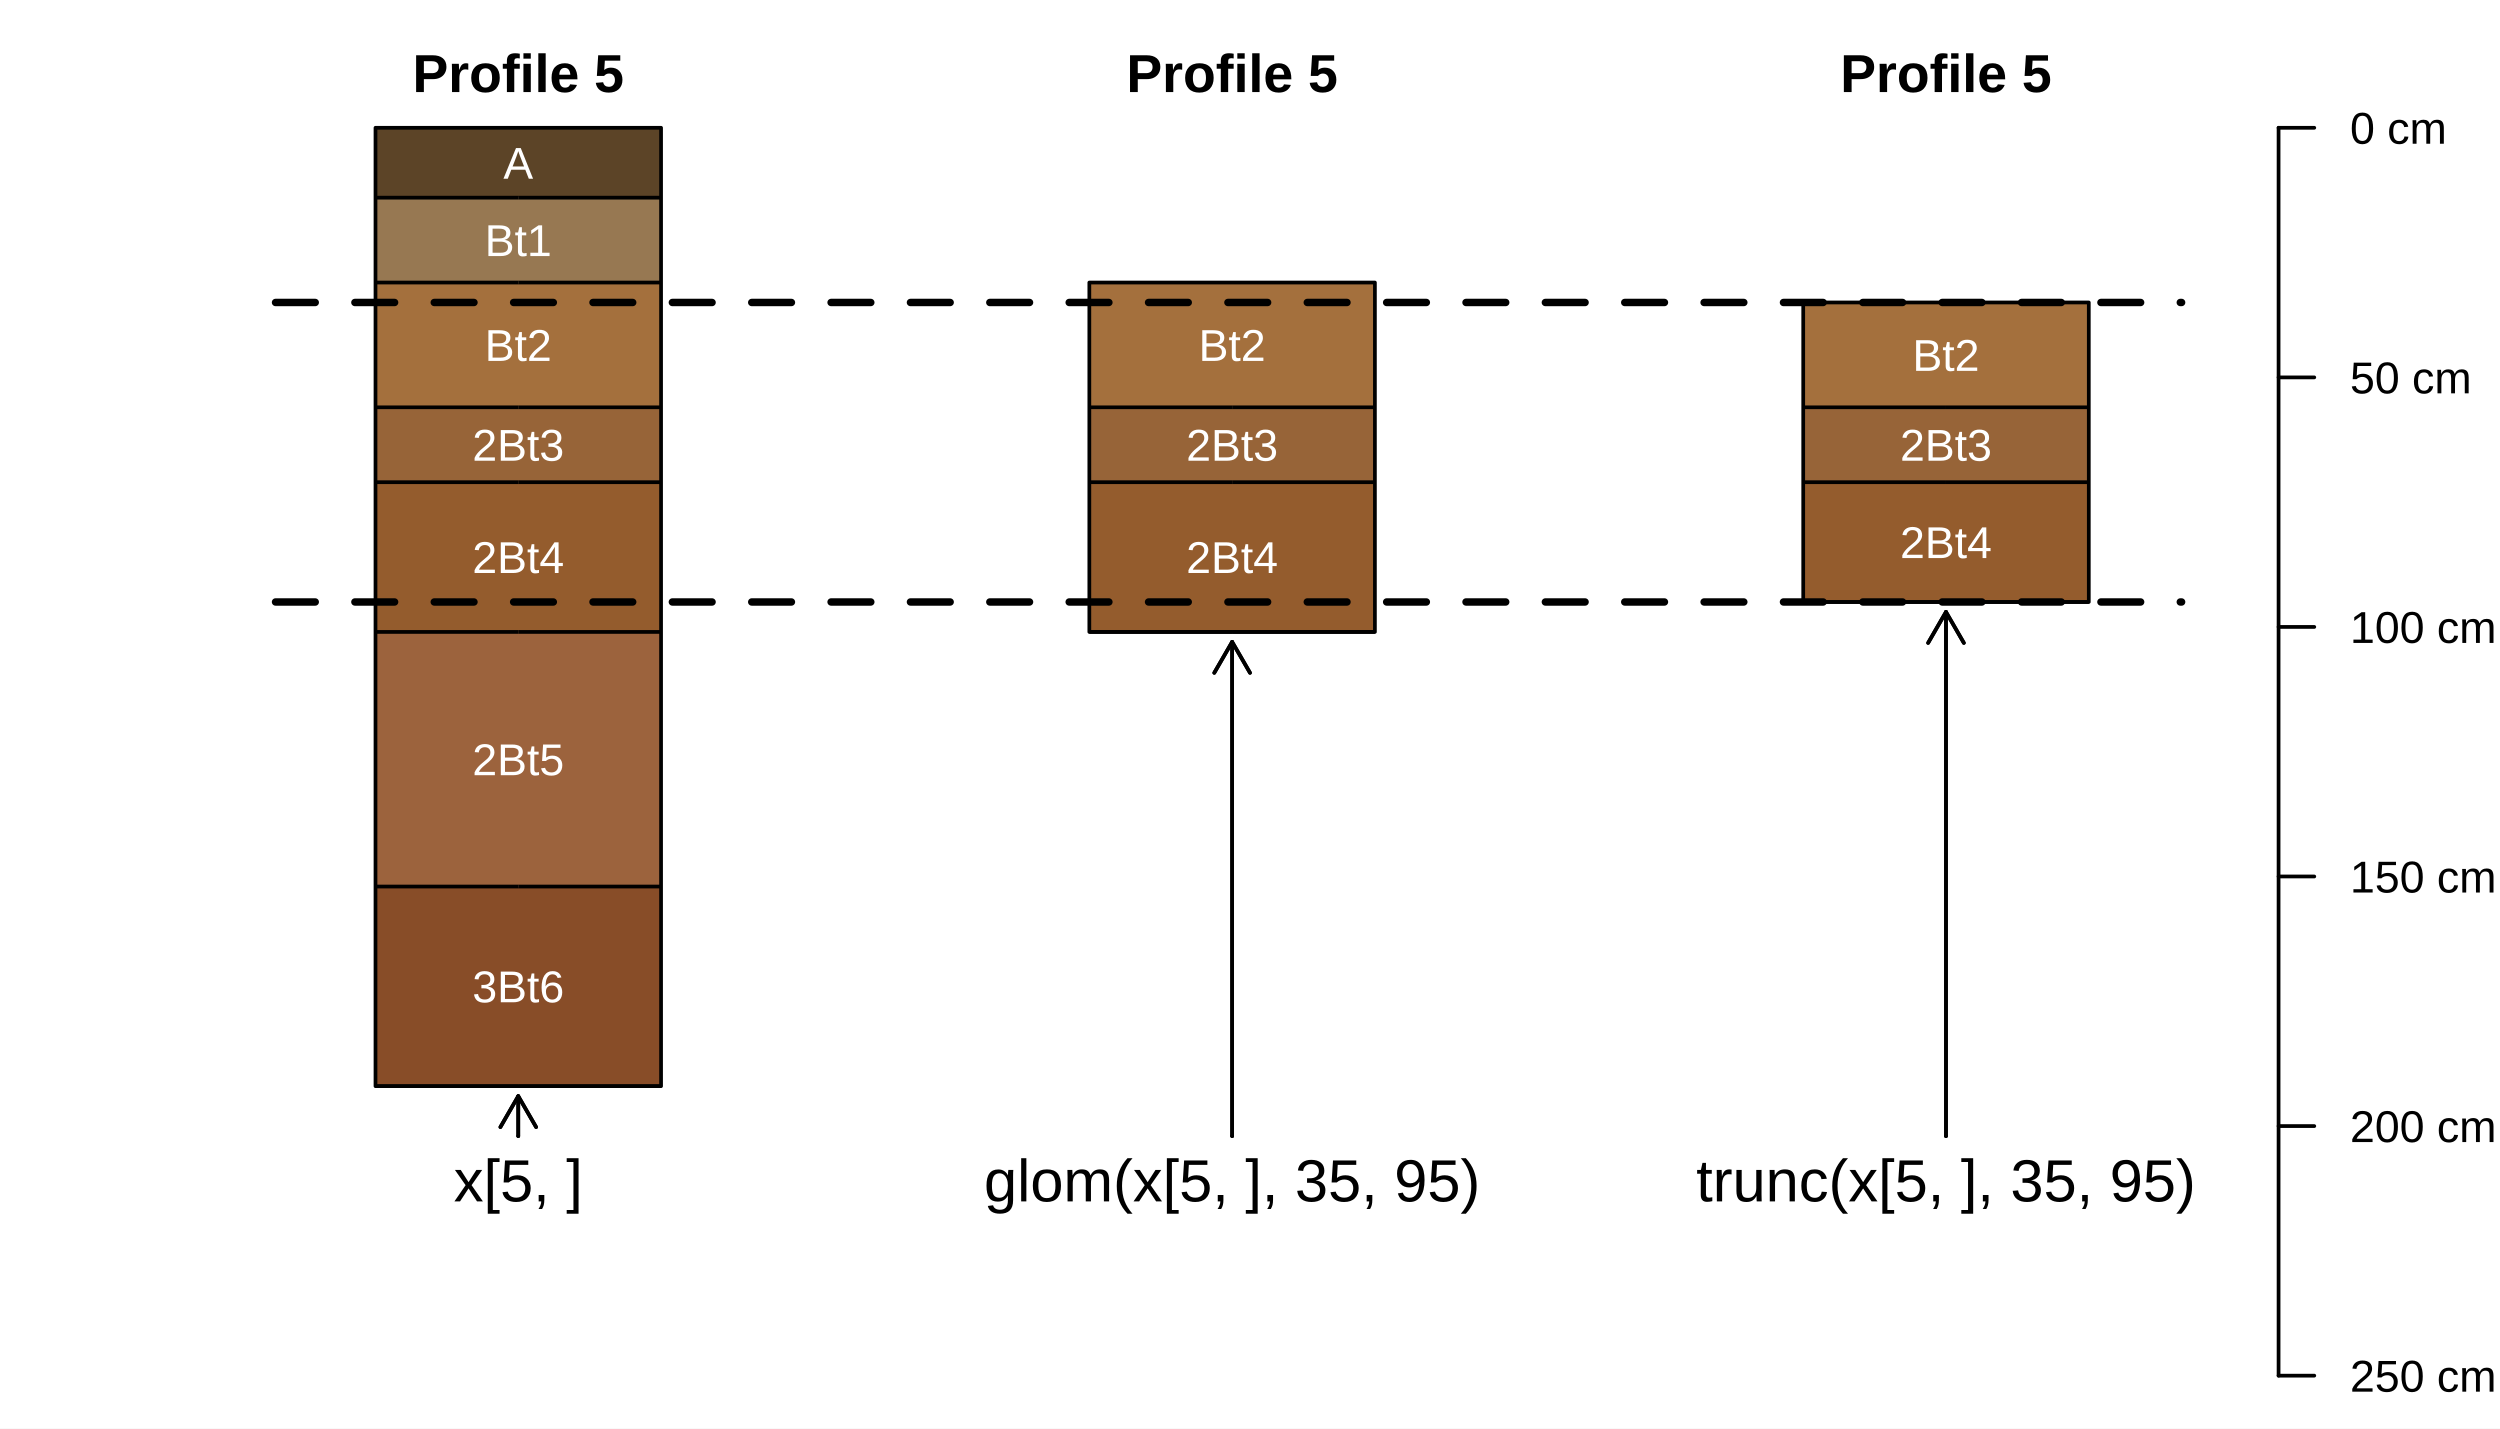
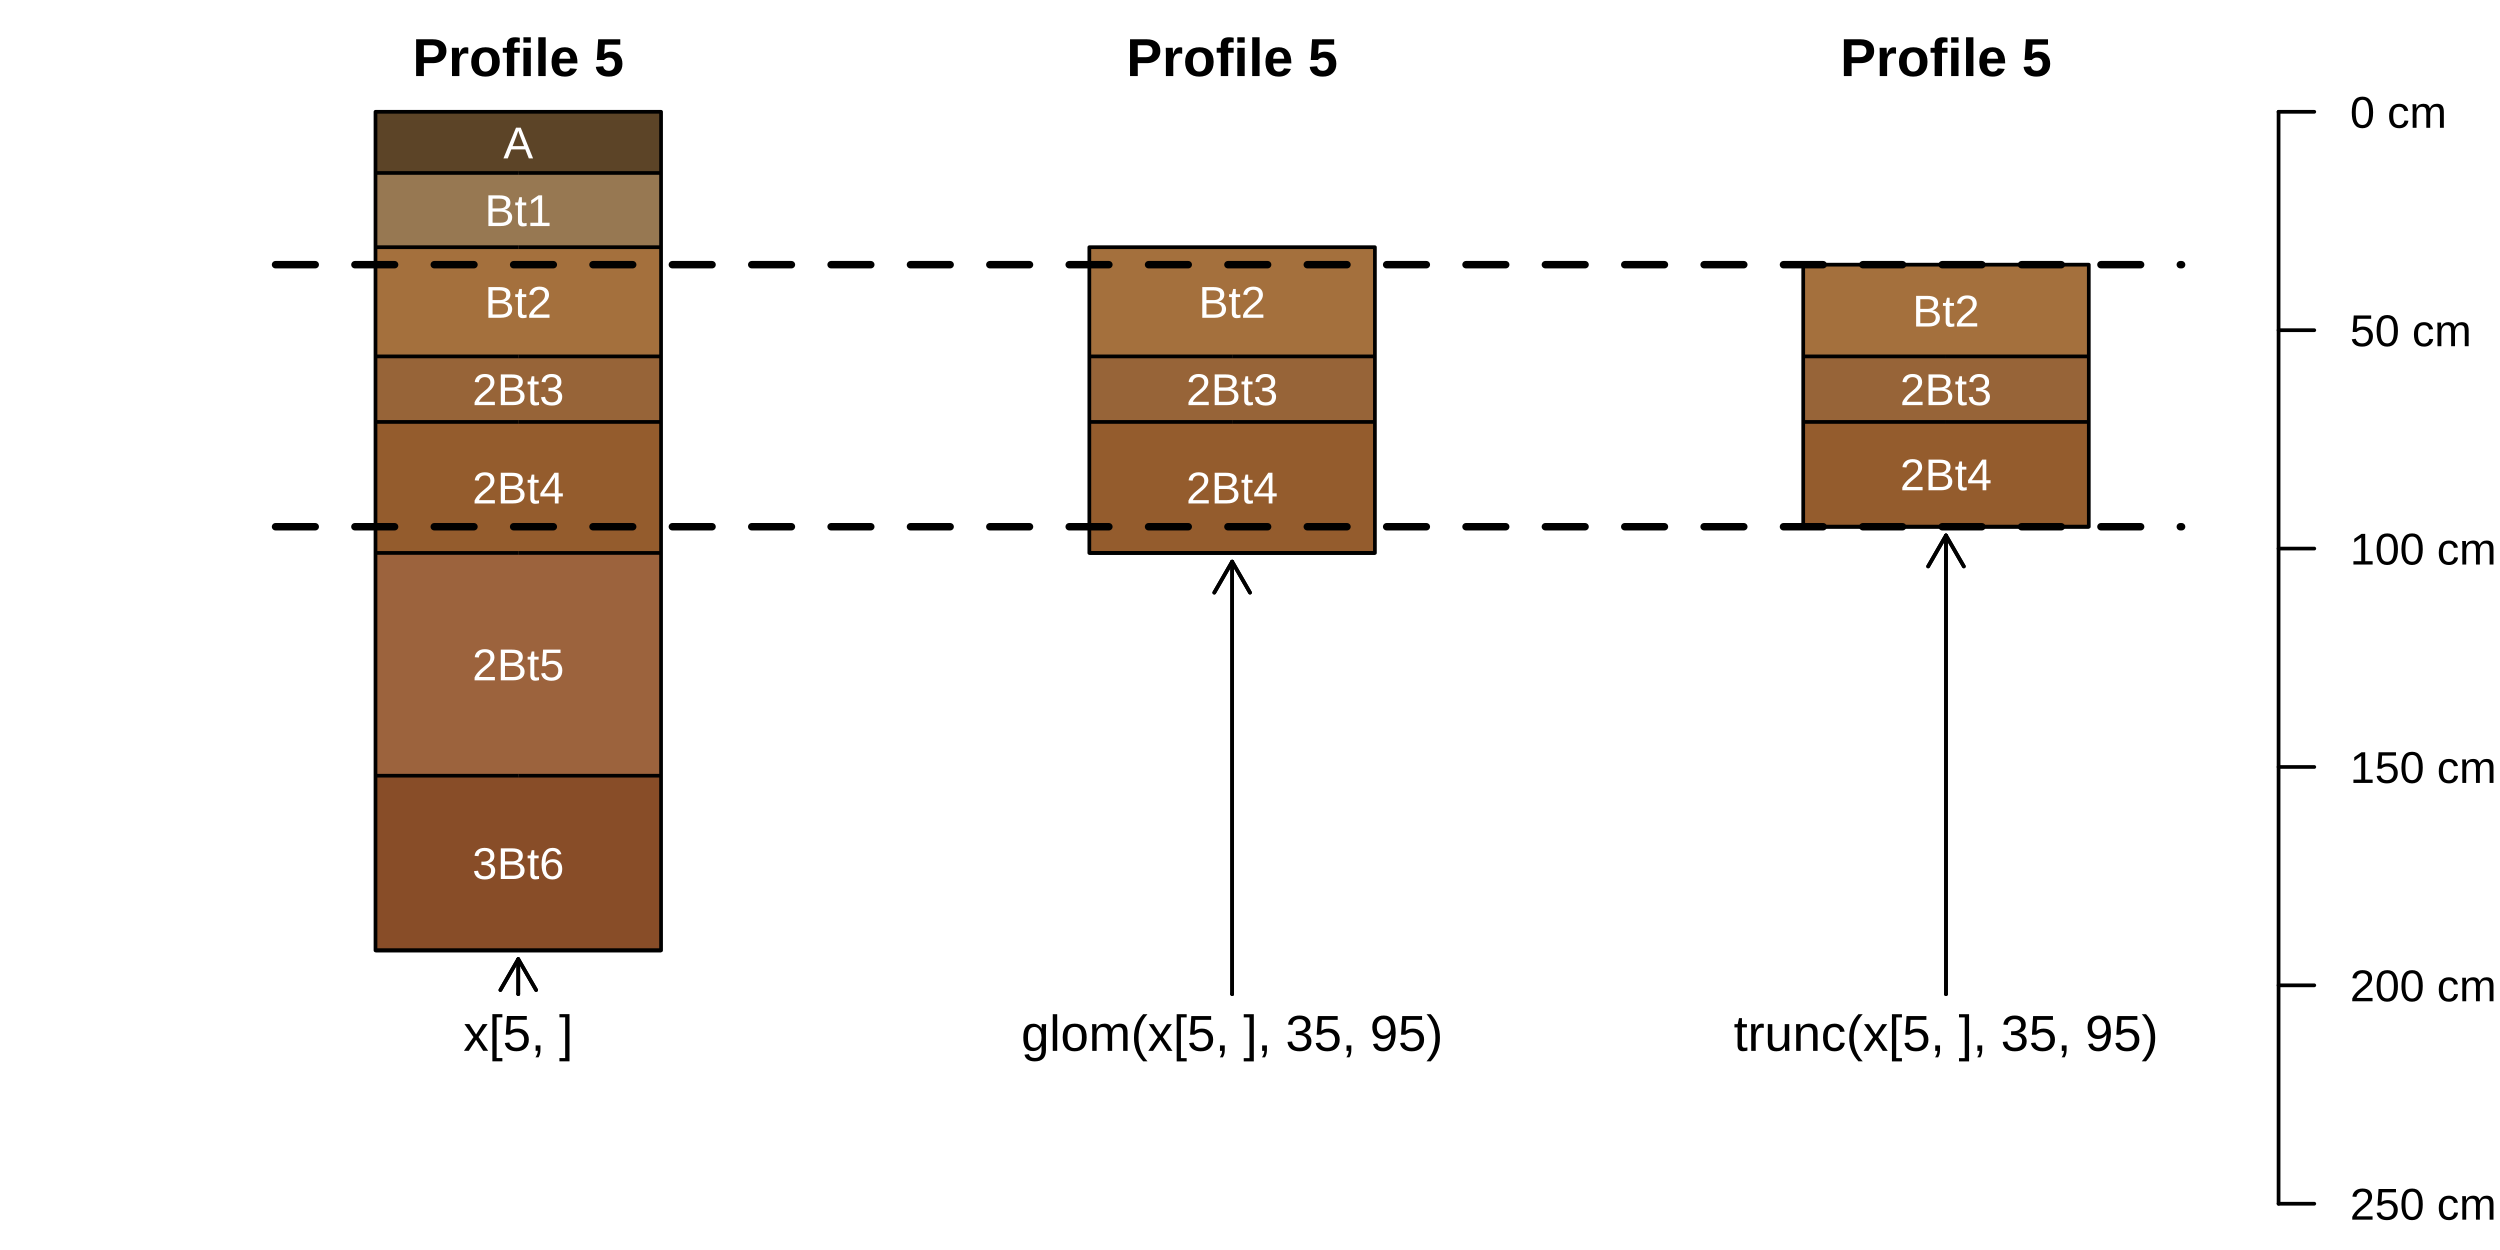
- <svg xmlns="http://www.w3.org/2000/svg" class="svglite" width="504.00pt" height="288.00pt" viewBox="0 0 504.00 288.00">
+ <svg xmlns="http://www.w3.org/2000/svg" class="svglite" width="504.00pt" height="252.00pt" viewBox="0 0 504.00 252.00">
  <defs>
    <style type="text/css">
    .svglite line, .svglite polyline, .svglite polygon, .svglite path, .svglite rect, .svglite circle {
      fill: none;
      stroke: #000000;
      stroke-linecap: round;
      stroke-linejoin: round;
      stroke-miterlimit: 10.00;
    }
    .svglite text {
      white-space: pre;
    }
  </style>
  </defs>
  <rect width="100%" height="100%" style="stroke: none; fill: #FFFFFF;" />
  <defs>
-     <clipPath id="cpMC4wMHw1MDQuMDB8MC4wMHwyODguMDA=">
-       <rect x="0.00" y="0.00" width="504.00" height="288.00" />
+     <clipPath id="cpMC4wMHw1MDQuMDB8MC4wMHwyNTIuMDA=">
+       <rect x="0.00" y="0.00" width="504.00" height="252.00" />
    </clipPath>
  </defs>
-   <g clip-path="url(#cpMC4wMHw1MDQuMDB8MC4wMHwyODguMDA=)">
+   <g clip-path="url(#cpMC4wMHw1MDQuMDB8MC4wMHwyNTIuMDA=)">
</g>
  <defs>
-     <clipPath id="cpMC4wMHw0ODkuNjB8MC4wMHwyODguMDA=">
-       <rect x="0.00" y="0.00" width="489.60" height="288.00" />
+     <clipPath id="cpMC4wMHw0ODkuNjB8MC4wMHwyNTIuMDA=">
+       <rect x="0.00" y="0.00" width="489.60" height="252.00" />
    </clipPath>
  </defs>
-   <g clip-path="url(#cpMC4wMHw0ODkuNjB8MC4wMHwyODguMDA=)">
-     <polygon points="75.70,39.85 104.48,39.85 133.27,39.85 133.27,25.76 104.48,25.76 75.70,25.76 " style="stroke-width: 0.75; stroke: none; stroke-linecap: butt; fill: #5C4427;" />
-     <polygon points="75.70,56.96 104.48,56.96 133.27,56.96 133.27,39.85 104.48,39.85 75.70,39.85 " style="stroke-width: 0.75; stroke: none; stroke-linecap: butt; fill: #977852;" />
-     <polygon points="75.70,82.11 104.48,82.11 133.27,82.11 133.27,56.96 104.48,56.96 75.70,56.96 " style="stroke-width: 0.75; stroke: none; stroke-linecap: butt; fill: #A4703D;" />
-     <polygon points="75.70,97.21 104.48,97.21 133.27,97.21 133.27,82.11 104.48,82.11 75.70,82.11 " style="stroke-width: 0.75; stroke: none; stroke-linecap: butt; fill: #976438;" />
-     <polygon points="75.70,127.40 104.48,127.40 133.27,127.40 133.27,97.21 104.48,97.21 75.70,97.21 " style="stroke-width: 0.75; stroke: none; stroke-linecap: butt; fill: #945C2D;" />
-     <polygon points="75.70,178.72 104.48,178.72 133.27,178.72 133.27,127.40 104.48,127.40 75.70,127.40 " style="stroke-width: 0.75; stroke: none; stroke-linecap: butt; fill: #9C633D;" />
-     <polygon points="75.70,218.97 104.48,218.97 133.27,218.97 133.27,178.72 104.48,178.72 75.70,178.72 " style="stroke-width: 0.75; stroke: none; stroke-linecap: butt; fill: #884D28;" />
-     <line x1="75.70" y1="39.85" x2="104.48" y2="39.85" style="stroke-width: 0.75; stroke-linecap: butt;" />
-     <line x1="104.48" y1="39.85" x2="133.27" y2="39.85" style="stroke-width: 0.75; stroke-linecap: butt;" />
-     <line x1="75.70" y1="56.96" x2="104.48" y2="56.96" style="stroke-width: 0.75; stroke-linecap: butt;" />
-     <line x1="104.48" y1="56.96" x2="133.27" y2="56.96" style="stroke-width: 0.75; stroke-linecap: butt;" />
-     <line x1="75.70" y1="82.11" x2="104.48" y2="82.11" style="stroke-width: 0.75; stroke-linecap: butt;" />
-     <line x1="104.48" y1="82.11" x2="133.27" y2="82.11" style="stroke-width: 0.75; stroke-linecap: butt;" />
-     <line x1="75.70" y1="97.21" x2="104.48" y2="97.21" style="stroke-width: 0.75; stroke-linecap: butt;" />
-     <line x1="104.48" y1="97.21" x2="133.27" y2="97.21" style="stroke-width: 0.75; stroke-linecap: butt;" />
-     <line x1="75.70" y1="127.40" x2="104.48" y2="127.40" style="stroke-width: 0.75; stroke-linecap: butt;" />
-     <line x1="104.48" y1="127.40" x2="133.27" y2="127.40" style="stroke-width: 0.75; stroke-linecap: butt;" />
-     <line x1="75.70" y1="178.72" x2="104.48" y2="178.72" style="stroke-width: 0.75; stroke-linecap: butt;" />
-     <line x1="104.48" y1="178.72" x2="133.27" y2="178.72" style="stroke-width: 0.75; stroke-linecap: butt;" />
-     <line x1="75.70" y1="218.97" x2="104.48" y2="218.97" style="stroke-width: 0.75; stroke-linecap: butt;" />
-     <line x1="104.48" y1="218.97" x2="133.27" y2="218.97" style="stroke-width: 0.75; stroke-linecap: butt;" />
-     <rect x="75.70" y="25.76" width="57.57" height="193.21" style="stroke-width: 0.75; stroke-linecap: square;" />
-     <text x="104.48" y="36.03" text-anchor="middle" style="font-size: 9.00px;fill: #FFFFFF; font-family: &quot;Arial&quot;;" textLength="6.00px" lengthAdjust="spacingAndGlyphs">A</text>
-     <text x="104.48" y="51.62" text-anchor="middle" style="font-size: 9.00px;fill: #FFFFFF; font-family: &quot;Arial&quot;;" textLength="13.51px" lengthAdjust="spacingAndGlyphs">Bt1</text>
-     <text x="104.48" y="72.76" text-anchor="middle" style="font-size: 9.00px;fill: #FFFFFF; font-family: &quot;Arial&quot;;" textLength="13.51px" lengthAdjust="spacingAndGlyphs">Bt2</text>
-     <text x="104.48" y="92.88" text-anchor="middle" style="font-size: 9.00px;fill: #FFFFFF; font-family: &quot;Arial&quot;;" textLength="18.51px" lengthAdjust="spacingAndGlyphs">2Bt3</text>
-     <text x="104.48" y="115.52" text-anchor="middle" style="font-size: 9.00px;fill: #FFFFFF; font-family: &quot;Arial&quot;;" textLength="18.51px" lengthAdjust="spacingAndGlyphs">2Bt4</text>
-     <text x="104.48" y="156.28" text-anchor="middle" style="font-size: 9.00px;fill: #FFFFFF; font-family: &quot;Arial&quot;;" textLength="18.51px" lengthAdjust="spacingAndGlyphs">2Bt5</text>
-     <text x="104.48" y="202.06" text-anchor="middle" style="font-size: 9.00px;fill: #FFFFFF; font-family: &quot;Arial&quot;;" textLength="18.51px" lengthAdjust="spacingAndGlyphs">3Bt6</text>
-     <text x="104.48" y="18.56" text-anchor="middle" style="font-size: 10.80px; font-weight: bold; font-family: &quot;Arial&quot;;" textLength="42.62px" lengthAdjust="spacingAndGlyphs">Profile 5</text>
+   <g clip-path="url(#cpMC4wMHw0ODkuNjB8MC4wMHwyNTIuMDA=)">
+     <polygon points="75.70,34.87 104.48,34.87 133.27,34.87 133.27,22.54 104.48,22.54 75.70,22.54 " style="stroke-width: 0.75; stroke: none; stroke-linecap: butt; fill: #5C4427;" />
+     <polygon points="75.70,49.84 104.48,49.84 133.27,49.84 133.27,34.87 104.48,34.87 75.70,34.87 " style="stroke-width: 0.75; stroke: none; stroke-linecap: butt; fill: #977852;" />
+     <polygon points="75.70,71.85 104.48,71.85 133.27,71.85 133.27,49.84 104.48,49.84 75.70,49.84 " style="stroke-width: 0.75; stroke: none; stroke-linecap: butt; fill: #A4703D;" />
+     <polygon points="75.70,85.06 104.48,85.06 133.27,85.06 133.27,71.85 104.48,71.85 75.70,71.85 " style="stroke-width: 0.75; stroke: none; stroke-linecap: butt; fill: #976438;" />
+     <polygon points="75.70,111.47 104.48,111.47 133.27,111.47 133.27,85.06 104.48,85.06 75.70,85.06 " style="stroke-width: 0.75; stroke: none; stroke-linecap: butt; fill: #945C2D;" />
+     <polygon points="75.70,156.38 104.48,156.38 133.27,156.38 133.27,111.47 104.48,111.47 75.70,111.47 " style="stroke-width: 0.75; stroke: none; stroke-linecap: butt; fill: #9C633D;" />
+     <polygon points="75.70,191.60 104.48,191.60 133.27,191.60 133.27,156.38 104.48,156.38 75.70,156.38 " style="stroke-width: 0.75; stroke: none; stroke-linecap: butt; fill: #884D28;" />
+     <line x1="75.70" y1="34.87" x2="104.48" y2="34.87" style="stroke-width: 0.75; stroke-linecap: butt;" />
+     <line x1="104.48" y1="34.87" x2="133.27" y2="34.87" style="stroke-width: 0.75; stroke-linecap: butt;" />
+     <line x1="75.70" y1="49.84" x2="104.48" y2="49.84" style="stroke-width: 0.75; stroke-linecap: butt;" />
+     <line x1="104.48" y1="49.84" x2="133.27" y2="49.84" style="stroke-width: 0.75; stroke-linecap: butt;" />
+     <line x1="75.70" y1="71.85" x2="104.48" y2="71.85" style="stroke-width: 0.75; stroke-linecap: butt;" />
+     <line x1="104.48" y1="71.85" x2="133.27" y2="71.85" style="stroke-width: 0.75; stroke-linecap: butt;" />
+     <line x1="75.70" y1="85.06" x2="104.48" y2="85.06" style="stroke-width: 0.75; stroke-linecap: butt;" />
+     <line x1="104.48" y1="85.06" x2="133.27" y2="85.06" style="stroke-width: 0.75; stroke-linecap: butt;" />
+     <line x1="75.70" y1="111.47" x2="104.48" y2="111.47" style="stroke-width: 0.75; stroke-linecap: butt;" />
+     <line x1="104.48" y1="111.47" x2="133.27" y2="111.47" style="stroke-width: 0.75; stroke-linecap: butt;" />
+     <line x1="75.70" y1="156.38" x2="104.48" y2="156.38" style="stroke-width: 0.75; stroke-linecap: butt;" />
+     <line x1="104.48" y1="156.38" x2="133.27" y2="156.38" style="stroke-width: 0.75; stroke-linecap: butt;" />
+     <line x1="75.70" y1="191.60" x2="104.48" y2="191.60" style="stroke-width: 0.75; stroke-linecap: butt;" />
+     <line x1="104.48" y1="191.60" x2="133.27" y2="191.60" style="stroke-width: 0.75; stroke-linecap: butt;" />
+     <rect x="75.70" y="22.54" width="57.57" height="169.06" style="stroke-width: 0.75; stroke-linecap: square;" />
+     <text x="104.48" y="31.93" text-anchor="middle" style="font-size: 9.00px;fill: #FFFFFF; font-family: &quot;Arial&quot;;" textLength="6.00px" lengthAdjust="spacingAndGlyphs">A</text>
+     <text x="104.48" y="45.57" text-anchor="middle" style="font-size: 9.00px;fill: #FFFFFF; font-family: &quot;Arial&quot;;" textLength="13.51px" lengthAdjust="spacingAndGlyphs">Bt1</text>
+     <text x="104.48" y="64.06" text-anchor="middle" style="font-size: 9.00px;fill: #FFFFFF; font-family: &quot;Arial&quot;;" textLength="13.51px" lengthAdjust="spacingAndGlyphs">Bt2</text>
+     <text x="104.48" y="81.67" text-anchor="middle" style="font-size: 9.00px;fill: #FFFFFF; font-family: &quot;Arial&quot;;" textLength="18.51px" lengthAdjust="spacingAndGlyphs">2Bt3</text>
+     <text x="104.48" y="101.49" text-anchor="middle" style="font-size: 9.00px;fill: #FFFFFF; font-family: &quot;Arial&quot;;" textLength="18.51px" lengthAdjust="spacingAndGlyphs">2Bt4</text>
+     <text x="104.48" y="137.15" text-anchor="middle" style="font-size: 9.00px;fill: #FFFFFF; font-family: &quot;Arial&quot;;" textLength="18.51px" lengthAdjust="spacingAndGlyphs">2Bt5</text>
+     <text x="104.48" y="177.21" text-anchor="middle" style="font-size: 9.00px;fill: #FFFFFF; font-family: &quot;Arial&quot;;" textLength="18.51px" lengthAdjust="spacingAndGlyphs">3Bt6</text>
+     <text x="104.48" y="15.34" text-anchor="middle" style="font-size: 10.80px; font-weight: bold; font-family: &quot;Arial&quot;;" textLength="42.62px" lengthAdjust="spacingAndGlyphs">Profile 5</text>
  </g>
-   <g clip-path="url(#cpMC4wMHw1MDQuMDB8MC4wMHwyODguMDA=)">
-     <line x1="459.36" y1="25.76" x2="459.36" y2="277.33" style="stroke-width: 0.75;" />
-     <line x1="459.36" y1="25.76" x2="466.56" y2="25.76" style="stroke-width: 0.75;" />
-     <line x1="459.36" y1="76.08" x2="466.56" y2="76.08" style="stroke-width: 0.75;" />
-     <line x1="459.36" y1="126.39" x2="466.56" y2="126.39" style="stroke-width: 0.75;" />
-     <line x1="459.36" y1="176.70" x2="466.56" y2="176.70" style="stroke-width: 0.75;" />
-     <line x1="459.36" y1="227.02" x2="466.56" y2="227.02" style="stroke-width: 0.75;" />
-     <line x1="459.36" y1="277.33" x2="466.56" y2="277.33" style="stroke-width: 0.75;" />
-     <text x="473.76" y="280.56" style="font-size: 9.00px; font-family: &quot;Arial&quot;;" textLength="29.51px" lengthAdjust="spacingAndGlyphs">250 cm</text>
-     <text x="473.76" y="230.24" style="font-size: 9.00px; font-family: &quot;Arial&quot;;" textLength="29.51px" lengthAdjust="spacingAndGlyphs">200 cm</text>
-     <text x="473.76" y="179.93" style="font-size: 9.00px; font-family: &quot;Arial&quot;;" textLength="29.51px" lengthAdjust="spacingAndGlyphs">150 cm</text>
-     <text x="473.76" y="129.61" style="font-size: 9.00px; font-family: &quot;Arial&quot;;" textLength="29.51px" lengthAdjust="spacingAndGlyphs">100 cm</text>
-     <text x="473.76" y="79.30" style="font-size: 9.00px; font-family: &quot;Arial&quot;;" textLength="24.50px" lengthAdjust="spacingAndGlyphs">50 cm</text>
-     <text x="473.76" y="28.98" style="font-size: 9.00px; font-family: &quot;Arial&quot;;" textLength="19.50px" lengthAdjust="spacingAndGlyphs">0 cm</text>
+   <g clip-path="url(#cpMC4wMHw1MDQuMDB8MC4wMHwyNTIuMDA=)">
+     <line x1="459.36" y1="22.54" x2="459.36" y2="242.67" style="stroke-width: 0.75;" />
+     <line x1="459.36" y1="22.54" x2="466.56" y2="22.54" style="stroke-width: 0.75;" />
+     <line x1="459.36" y1="66.57" x2="466.56" y2="66.57" style="stroke-width: 0.75;" />
+     <line x1="459.36" y1="110.59" x2="466.56" y2="110.59" style="stroke-width: 0.75;" />
+     <line x1="459.36" y1="154.62" x2="466.56" y2="154.62" style="stroke-width: 0.75;" />
+     <line x1="459.36" y1="198.64" x2="466.56" y2="198.64" style="stroke-width: 0.75;" />
+     <line x1="459.36" y1="242.67" x2="466.56" y2="242.67" style="stroke-width: 0.75;" />
+     <text x="473.76" y="245.89" style="font-size: 9.00px; font-family: &quot;Arial&quot;;" textLength="29.51px" lengthAdjust="spacingAndGlyphs">250 cm</text>
+     <text x="473.76" y="201.86" style="font-size: 9.00px; font-family: &quot;Arial&quot;;" textLength="29.51px" lengthAdjust="spacingAndGlyphs">200 cm</text>
+     <text x="473.76" y="157.84" style="font-size: 9.00px; font-family: &quot;Arial&quot;;" textLength="29.51px" lengthAdjust="spacingAndGlyphs">150 cm</text>
+     <text x="473.76" y="113.81" style="font-size: 9.00px; font-family: &quot;Arial&quot;;" textLength="29.51px" lengthAdjust="spacingAndGlyphs">100 cm</text>
+     <text x="473.76" y="69.79" style="font-size: 9.00px; font-family: &quot;Arial&quot;;" textLength="24.50px" lengthAdjust="spacingAndGlyphs">50 cm</text>
+     <text x="473.76" y="25.76" style="font-size: 9.00px; font-family: &quot;Arial&quot;;" textLength="19.50px" lengthAdjust="spacingAndGlyphs">0 cm</text>
  </g>
-   <g clip-path="url(#cpMC4wMHw0ODkuNjB8MC4wMHwyODguMDA=)">
-     <polygon points="219.61,82.11 248.40,82.11 277.18,82.11 277.18,56.96 248.40,56.96 219.61,56.96 " style="stroke-width: 0.75; stroke: none; stroke-linecap: butt; fill: #A4703D;" />
-     <polygon points="219.61,97.21 248.40,97.21 277.18,97.21 277.18,82.11 248.40,82.11 219.61,82.11 " style="stroke-width: 0.75; stroke: none; stroke-linecap: butt; fill: #976438;" />
-     <polygon points="219.61,127.40 248.40,127.40 277.18,127.40 277.18,97.21 248.40,97.21 219.61,97.21 " style="stroke-width: 0.75; stroke: none; stroke-linecap: butt; fill: #945C2D;" />
-     <line x1="219.61" y1="82.11" x2="248.40" y2="82.11" style="stroke-width: 0.75; stroke-linecap: butt;" />
-     <line x1="248.40" y1="82.11" x2="277.18" y2="82.11" style="stroke-width: 0.75; stroke-linecap: butt;" />
-     <line x1="219.61" y1="97.21" x2="248.40" y2="97.21" style="stroke-width: 0.75; stroke-linecap: butt;" />
-     <line x1="248.40" y1="97.21" x2="277.18" y2="97.21" style="stroke-width: 0.75; stroke-linecap: butt;" />
-     <line x1="219.61" y1="127.40" x2="248.40" y2="127.40" style="stroke-width: 0.75; stroke-linecap: butt;" />
-     <line x1="248.40" y1="127.40" x2="277.18" y2="127.40" style="stroke-width: 0.75; stroke-linecap: butt;" />
-     <rect x="219.61" y="56.96" width="57.57" height="70.44" style="stroke-width: 0.75; stroke-linecap: square;" />
-     <text x="248.40" y="72.76" text-anchor="middle" style="font-size: 9.00px;fill: #FFFFFF; font-family: &quot;Arial&quot;;" textLength="13.51px" lengthAdjust="spacingAndGlyphs">Bt2</text>
-     <text x="248.40" y="92.88" text-anchor="middle" style="font-size: 9.00px;fill: #FFFFFF; font-family: &quot;Arial&quot;;" textLength="18.51px" lengthAdjust="spacingAndGlyphs">2Bt3</text>
-     <text x="248.40" y="115.52" text-anchor="middle" style="font-size: 9.00px;fill: #FFFFFF; font-family: &quot;Arial&quot;;" textLength="18.51px" lengthAdjust="spacingAndGlyphs">2Bt4</text>
-     <text x="248.40" y="18.56" text-anchor="middle" style="font-size: 10.80px; font-weight: bold; font-family: &quot;Arial&quot;;" textLength="42.62px" lengthAdjust="spacingAndGlyphs">Profile 5</text>
-     <polygon points="363.53,82.11 392.31,82.11 421.10,82.11 421.10,60.98 392.31,60.98 363.53,60.98 " style="stroke-width: 0.75; stroke: none; stroke-linecap: butt; fill: #A4703D;" />
-     <polygon points="363.53,97.21 392.31,97.21 421.10,97.21 421.10,82.11 392.31,82.11 363.53,82.11 " style="stroke-width: 0.75; stroke: none; stroke-linecap: butt; fill: #976438;" />
-     <polygon points="363.53,121.36 392.31,121.36 421.10,121.36 421.10,97.21 392.31,97.21 363.53,97.21 " style="stroke-width: 0.75; stroke: none; stroke-linecap: butt; fill: #945C2D;" />
-     <line x1="363.53" y1="82.11" x2="392.31" y2="82.11" style="stroke-width: 0.75; stroke-linecap: butt;" />
-     <line x1="392.31" y1="82.11" x2="421.10" y2="82.11" style="stroke-width: 0.75; stroke-linecap: butt;" />
-     <line x1="363.53" y1="97.21" x2="392.31" y2="97.21" style="stroke-width: 0.75; stroke-linecap: butt;" />
-     <line x1="392.31" y1="97.21" x2="421.10" y2="97.21" style="stroke-width: 0.75; stroke-linecap: butt;" />
-     <line x1="363.53" y1="121.36" x2="392.31" y2="121.36" style="stroke-width: 0.75; stroke-linecap: butt;" />
-     <line x1="392.31" y1="121.36" x2="421.10" y2="121.36" style="stroke-width: 0.75; stroke-linecap: butt;" />
-     <rect x="363.53" y="60.98" width="57.57" height="60.38" style="stroke-width: 0.75; stroke-linecap: square;" />
-     <text x="392.31" y="74.77" text-anchor="middle" style="font-size: 9.00px;fill: #FFFFFF; font-family: &quot;Arial&quot;;" textLength="13.51px" lengthAdjust="spacingAndGlyphs">Bt2</text>
-     <text x="392.31" y="92.88" text-anchor="middle" style="font-size: 9.00px;fill: #FFFFFF; font-family: &quot;Arial&quot;;" textLength="18.51px" lengthAdjust="spacingAndGlyphs">2Bt3</text>
-     <text x="392.31" y="112.51" text-anchor="middle" style="font-size: 9.00px;fill: #FFFFFF; font-family: &quot;Arial&quot;;" textLength="18.51px" lengthAdjust="spacingAndGlyphs">2Bt4</text>
-     <text x="392.31" y="18.56" text-anchor="middle" style="font-size: 10.80px; font-weight: bold; font-family: &quot;Arial&quot;;" textLength="42.62px" lengthAdjust="spacingAndGlyphs">Profile 5</text>
-     <line x1="104.48" y1="229.03" x2="104.48" y2="229.03" style="stroke-width: 0.75;" />
-     <line x1="248.40" y1="229.03" x2="248.40" y2="229.03" style="stroke-width: 0.75;" />
-     <line x1="392.31" y1="229.03" x2="392.31" y2="229.03" style="stroke-width: 0.75;" />
-     <line x1="104.48" y1="229.03" x2="104.48" y2="220.98" style="stroke-width: 0.75;" />
-     <polyline points="108.08,227.22 104.48,220.98 100.88,227.22 " style="stroke-width: 0.75;" />
-     <line x1="248.40" y1="229.03" x2="248.40" y2="129.41" style="stroke-width: 0.75;" />
-     <polyline points="252.00,135.64 248.40,129.41 244.80,135.64 " style="stroke-width: 0.75;" />
-     <line x1="392.31" y1="229.03" x2="392.31" y2="123.37" style="stroke-width: 0.75;" />
-     <polyline points="395.91,129.61 392.31,123.37 388.71,129.61 " style="stroke-width: 0.75;" />
-     <line x1="104.48" y1="229.03" x2="104.48" y2="220.98" style="stroke-width: 0.75;" />
-     <polyline points="108.08,227.22 104.48,220.98 100.88,227.22 " style="stroke-width: 0.75;" />
-     <line x1="248.40" y1="229.03" x2="248.40" y2="129.41" style="stroke-width: 0.75;" />
-     <polyline points="252.00,135.64 248.40,129.41 244.80,135.64 " style="stroke-width: 0.75;" />
-     <line x1="392.31" y1="229.03" x2="392.31" y2="123.37" style="stroke-width: 0.75;" />
-     <polyline points="395.91,129.61 392.31,123.37 388.71,129.61 " style="stroke-width: 0.75;" />
-     <text x="104.48" y="242.20" text-anchor="middle" style="font-size: 12.00px; font-family: &quot;Arial&quot;;" textLength="26.01px" lengthAdjust="spacingAndGlyphs">x[5, ]</text>
-     <text x="248.40" y="242.20" text-anchor="middle" style="font-size: 12.00px; font-family: &quot;Arial&quot;;" textLength="100.05px" lengthAdjust="spacingAndGlyphs">glom(x[5, ], 35, 95)</text>
-     <text x="392.31" y="242.20" text-anchor="middle" style="font-size: 12.00px; font-family: &quot;Arial&quot;;" textLength="100.72px" lengthAdjust="spacingAndGlyphs">trunc(x[5, ], 35, 95)</text>
-     <line x1="55.55" y1="60.98" x2="439.81" y2="60.98" style="stroke-width: 1.50; stroke-dasharray: 8.00,8.00;" />
-     <line x1="55.55" y1="121.36" x2="439.81" y2="121.36" style="stroke-width: 1.50; stroke-dasharray: 8.00,8.00;" />
+   <g clip-path="url(#cpMC4wMHw0ODkuNjB8MC4wMHwyNTIuMDA=)">
+     <polygon points="219.61,71.85 248.40,71.85 277.18,71.85 277.18,49.84 248.40,49.84 219.61,49.84 " style="stroke-width: 0.75; stroke: none; stroke-linecap: butt; fill: #A4703D;" />
+     <polygon points="219.61,85.06 248.40,85.06 277.18,85.06 277.18,71.85 248.40,71.85 219.61,71.85 " style="stroke-width: 0.75; stroke: none; stroke-linecap: butt; fill: #976438;" />
+     <polygon points="219.61,111.47 248.40,111.47 277.18,111.47 277.18,85.06 248.40,85.06 219.61,85.06 " style="stroke-width: 0.75; stroke: none; stroke-linecap: butt; fill: #945C2D;" />
+     <line x1="219.61" y1="71.85" x2="248.40" y2="71.85" style="stroke-width: 0.75; stroke-linecap: butt;" />
+     <line x1="248.40" y1="71.85" x2="277.18" y2="71.85" style="stroke-width: 0.75; stroke-linecap: butt;" />
+     <line x1="219.61" y1="85.06" x2="248.40" y2="85.06" style="stroke-width: 0.75; stroke-linecap: butt;" />
+     <line x1="248.40" y1="85.06" x2="277.18" y2="85.06" style="stroke-width: 0.75; stroke-linecap: butt;" />
+     <line x1="219.61" y1="111.47" x2="248.40" y2="111.47" style="stroke-width: 0.75; stroke-linecap: butt;" />
+     <line x1="248.40" y1="111.47" x2="277.18" y2="111.47" style="stroke-width: 0.75; stroke-linecap: butt;" />
+     <rect x="219.61" y="49.84" width="57.57" height="61.64" style="stroke-width: 0.75; stroke-linecap: square;" />
+     <text x="248.40" y="64.06" text-anchor="middle" style="font-size: 9.00px;fill: #FFFFFF; font-family: &quot;Arial&quot;;" textLength="13.51px" lengthAdjust="spacingAndGlyphs">Bt2</text>
+     <text x="248.40" y="81.67" text-anchor="middle" style="font-size: 9.00px;fill: #FFFFFF; font-family: &quot;Arial&quot;;" textLength="18.51px" lengthAdjust="spacingAndGlyphs">2Bt3</text>
+     <text x="248.40" y="101.49" text-anchor="middle" style="font-size: 9.00px;fill: #FFFFFF; font-family: &quot;Arial&quot;;" textLength="18.51px" lengthAdjust="spacingAndGlyphs">2Bt4</text>
+     <text x="248.40" y="15.34" text-anchor="middle" style="font-size: 10.80px; font-weight: bold; font-family: &quot;Arial&quot;;" textLength="42.62px" lengthAdjust="spacingAndGlyphs">Profile 5</text>
+     <polygon points="363.53,71.85 392.31,71.85 421.10,71.85 421.10,53.36 392.31,53.36 363.53,53.36 " style="stroke-width: 0.75; stroke: none; stroke-linecap: butt; fill: #A4703D;" />
+     <polygon points="363.53,85.06 392.31,85.06 421.10,85.06 421.10,71.85 392.31,71.85 363.53,71.85 " style="stroke-width: 0.75; stroke: none; stroke-linecap: butt; fill: #976438;" />
+     <polygon points="363.53,106.19 392.31,106.19 421.10,106.19 421.10,85.06 392.31,85.06 363.53,85.06 " style="stroke-width: 0.75; stroke: none; stroke-linecap: butt; fill: #945C2D;" />
+     <line x1="363.53" y1="71.85" x2="392.31" y2="71.85" style="stroke-width: 0.75; stroke-linecap: butt;" />
+     <line x1="392.31" y1="71.85" x2="421.10" y2="71.85" style="stroke-width: 0.75; stroke-linecap: butt;" />
+     <line x1="363.53" y1="85.06" x2="392.31" y2="85.06" style="stroke-width: 0.75; stroke-linecap: butt;" />
+     <line x1="392.31" y1="85.06" x2="421.10" y2="85.06" style="stroke-width: 0.75; stroke-linecap: butt;" />
+     <line x1="363.53" y1="106.19" x2="392.31" y2="106.19" style="stroke-width: 0.75; stroke-linecap: butt;" />
+     <line x1="392.31" y1="106.19" x2="421.10" y2="106.19" style="stroke-width: 0.75; stroke-linecap: butt;" />
+     <rect x="363.53" y="53.36" width="57.57" height="52.83" style="stroke-width: 0.75; stroke-linecap: square;" />
+     <text x="392.31" y="65.83" text-anchor="middle" style="font-size: 9.00px;fill: #FFFFFF; font-family: &quot;Arial&quot;;" textLength="13.51px" lengthAdjust="spacingAndGlyphs">Bt2</text>
+     <text x="392.31" y="81.67" text-anchor="middle" style="font-size: 9.00px;fill: #FFFFFF; font-family: &quot;Arial&quot;;" textLength="18.51px" lengthAdjust="spacingAndGlyphs">2Bt3</text>
+     <text x="392.31" y="98.84" text-anchor="middle" style="font-size: 9.00px;fill: #FFFFFF; font-family: &quot;Arial&quot;;" textLength="18.51px" lengthAdjust="spacingAndGlyphs">2Bt4</text>
+     <text x="392.31" y="15.34" text-anchor="middle" style="font-size: 10.80px; font-weight: bold; font-family: &quot;Arial&quot;;" textLength="42.62px" lengthAdjust="spacingAndGlyphs">Profile 5</text>
+     <line x1="104.48" y1="200.40" x2="104.48" y2="200.40" style="stroke-width: 0.75;" />
+     <line x1="248.40" y1="200.40" x2="248.40" y2="200.40" style="stroke-width: 0.75;" />
+     <line x1="392.31" y1="200.40" x2="392.31" y2="200.40" style="stroke-width: 0.75;" />
+     <line x1="104.48" y1="200.40" x2="104.48" y2="193.36" style="stroke-width: 0.75;" />
+     <polyline points="108.08,199.59 104.48,193.36 100.88,199.59 " style="stroke-width: 0.75;" />
+     <line x1="248.40" y1="200.40" x2="248.40" y2="113.23" style="stroke-width: 0.75;" />
+     <polyline points="252.00,119.47 248.40,113.23 244.80,119.47 " style="stroke-width: 0.75;" />
+     <line x1="392.31" y1="200.40" x2="392.31" y2="107.95" style="stroke-width: 0.75;" />
+     <polyline points="395.91,114.19 392.31,107.95 388.71,114.19 " style="stroke-width: 0.75;" />
+     <line x1="104.48" y1="200.40" x2="104.48" y2="193.36" style="stroke-width: 0.75;" />
+     <polyline points="108.08,199.59 104.48,193.36 100.88,199.59 " style="stroke-width: 0.75;" />
+     <line x1="248.40" y1="200.40" x2="248.40" y2="113.23" style="stroke-width: 0.75;" />
+     <polyline points="252.00,119.47 248.40,113.23 244.80,119.47 " style="stroke-width: 0.75;" />
+     <line x1="392.31" y1="200.40" x2="392.31" y2="107.95" style="stroke-width: 0.75;" />
+     <polyline points="395.91,114.19 392.31,107.95 388.71,114.19 " style="stroke-width: 0.75;" />
+     <text x="104.48" y="211.84" text-anchor="middle" style="font-size: 10.20px; font-family: &quot;Arial&quot;;" textLength="22.08px" lengthAdjust="spacingAndGlyphs">x[5, ]</text>
+     <text x="248.40" y="211.85" text-anchor="middle" style="font-size: 10.20px; font-family: &quot;Arial&quot;;" textLength="84.93px" lengthAdjust="spacingAndGlyphs">glom(x[5, ], 35, 95)</text>
+     <text x="392.31" y="211.85" text-anchor="middle" style="font-size: 10.20px; font-family: &quot;Arial&quot;;" textLength="85.50px" lengthAdjust="spacingAndGlyphs">trunc(x[5, ], 35, 95)</text>
+     <line x1="55.55" y1="53.36" x2="439.81" y2="53.36" style="stroke-width: 1.50; stroke-dasharray: 8.00,8.00;" />
+     <line x1="55.55" y1="106.19" x2="439.81" y2="106.19" style="stroke-width: 1.50; stroke-dasharray: 8.00,8.00;" />
  </g>
</svg>
